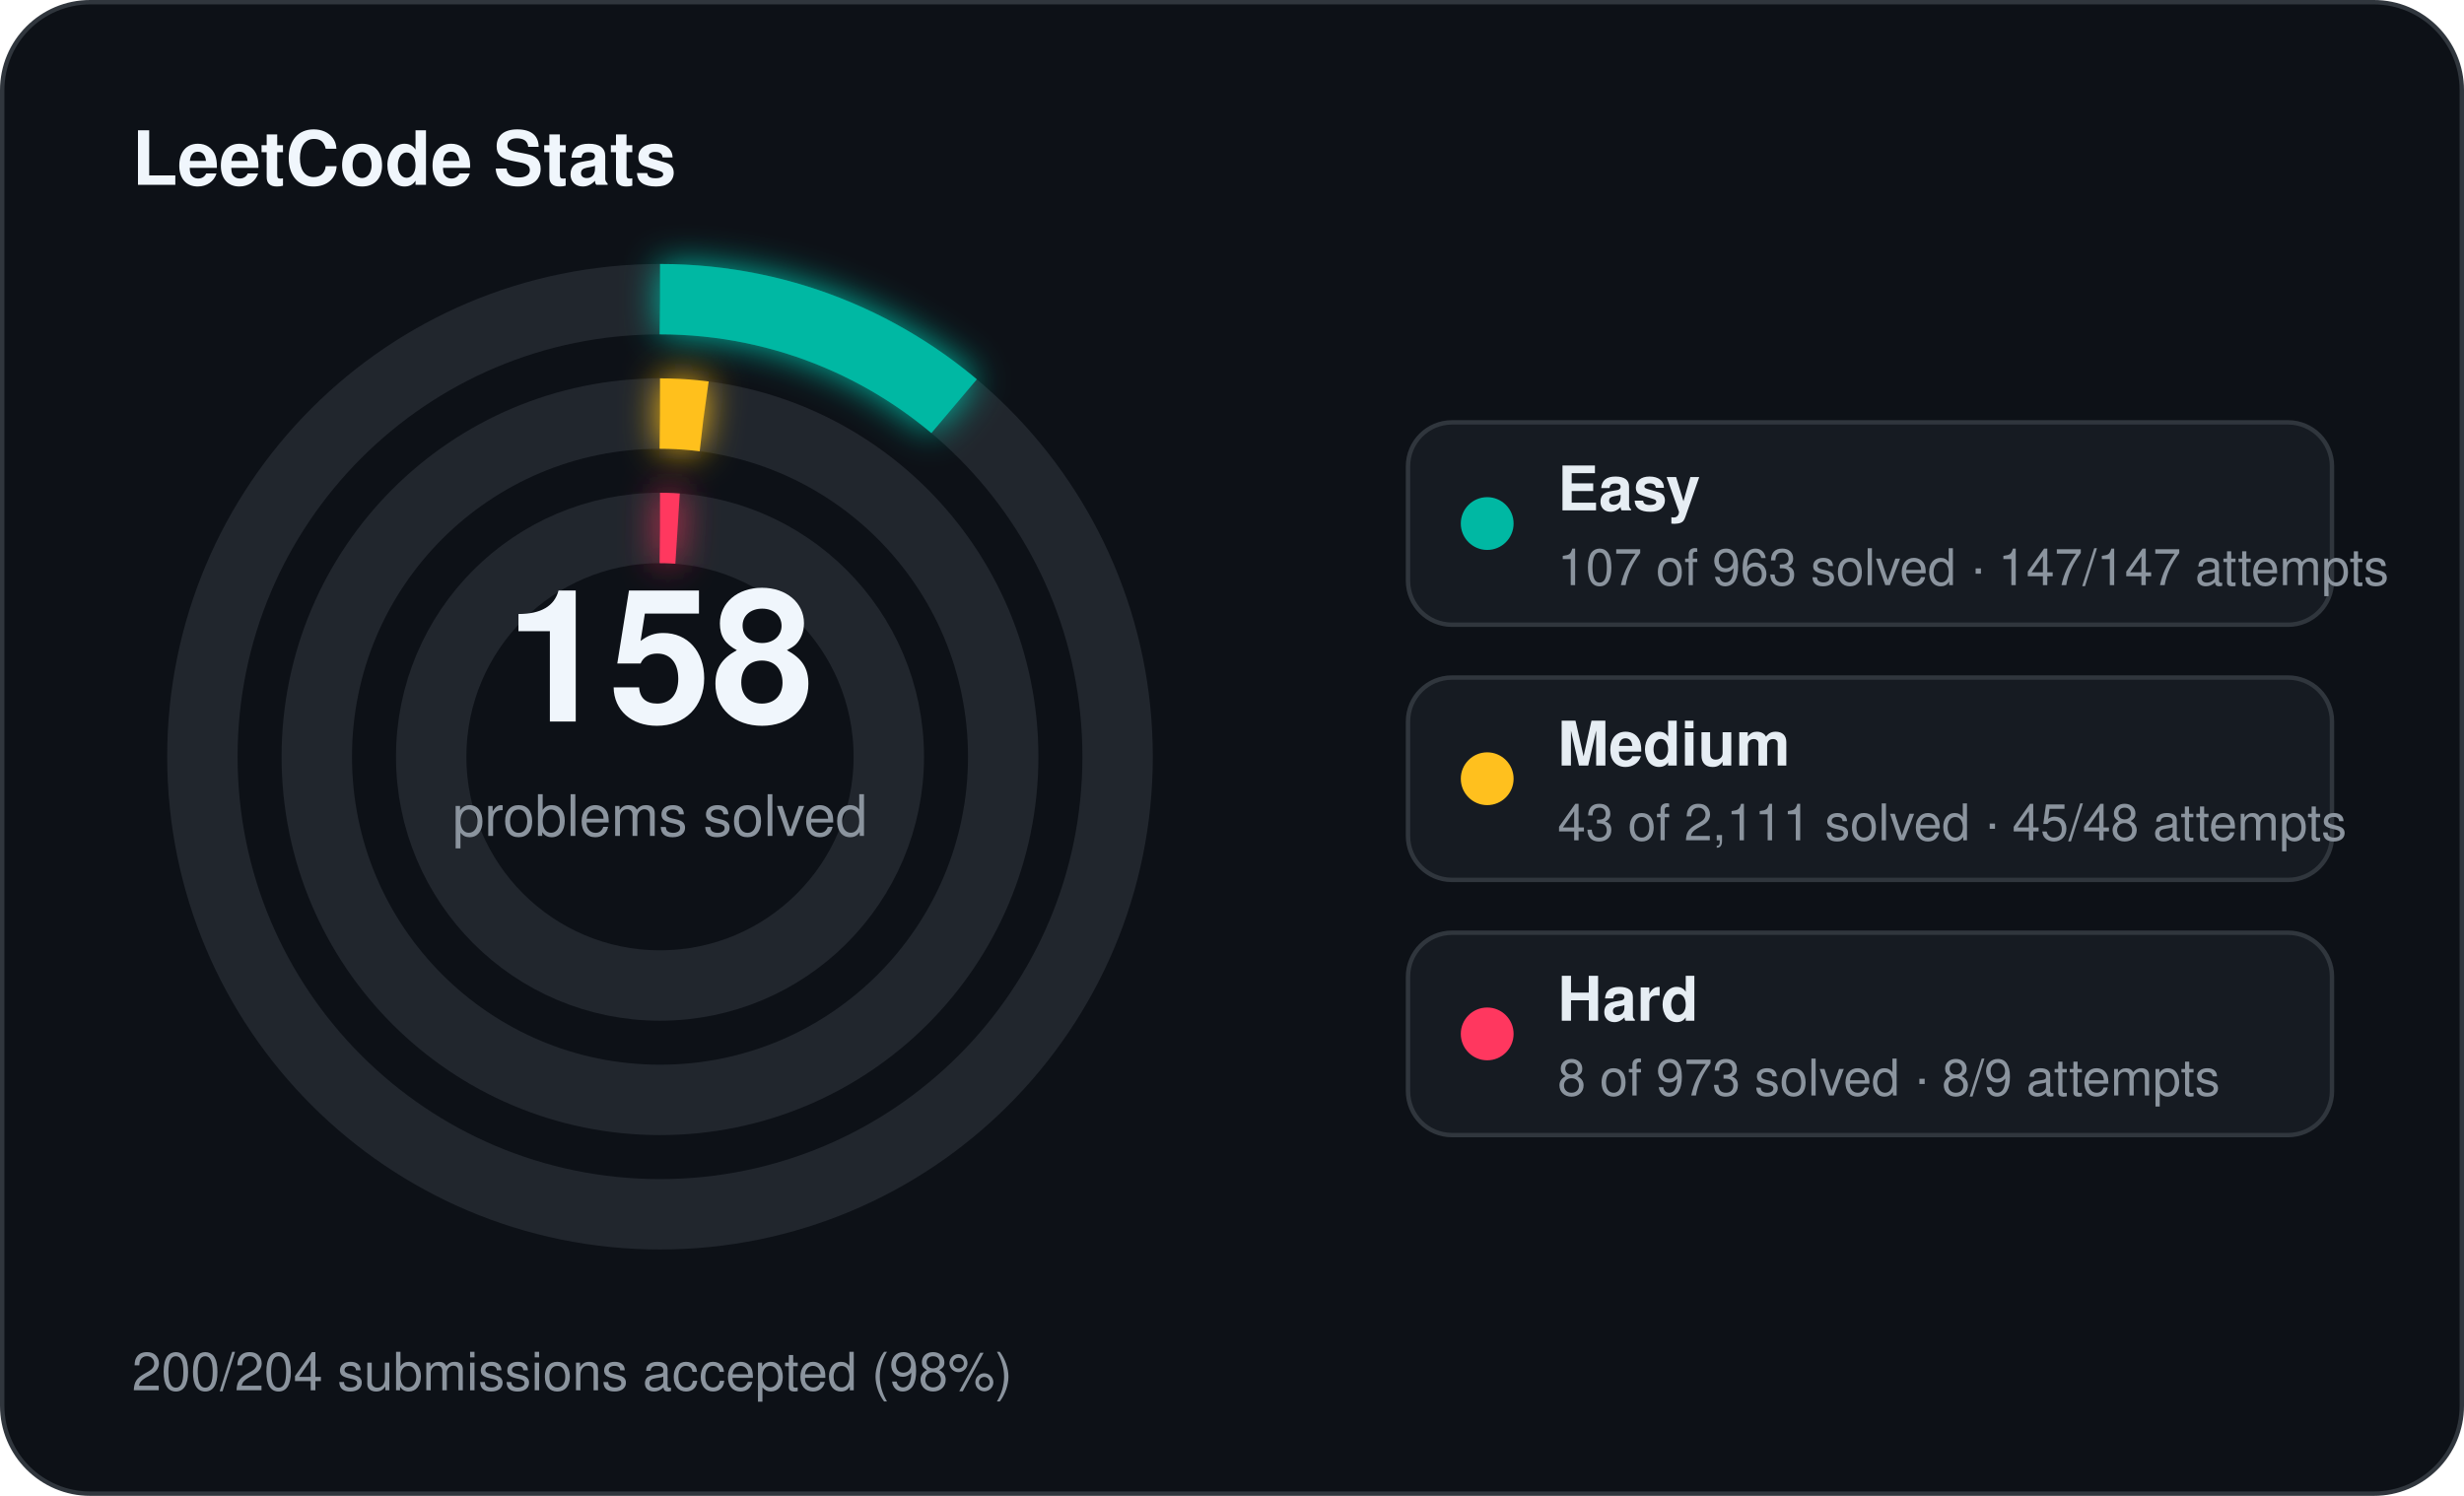
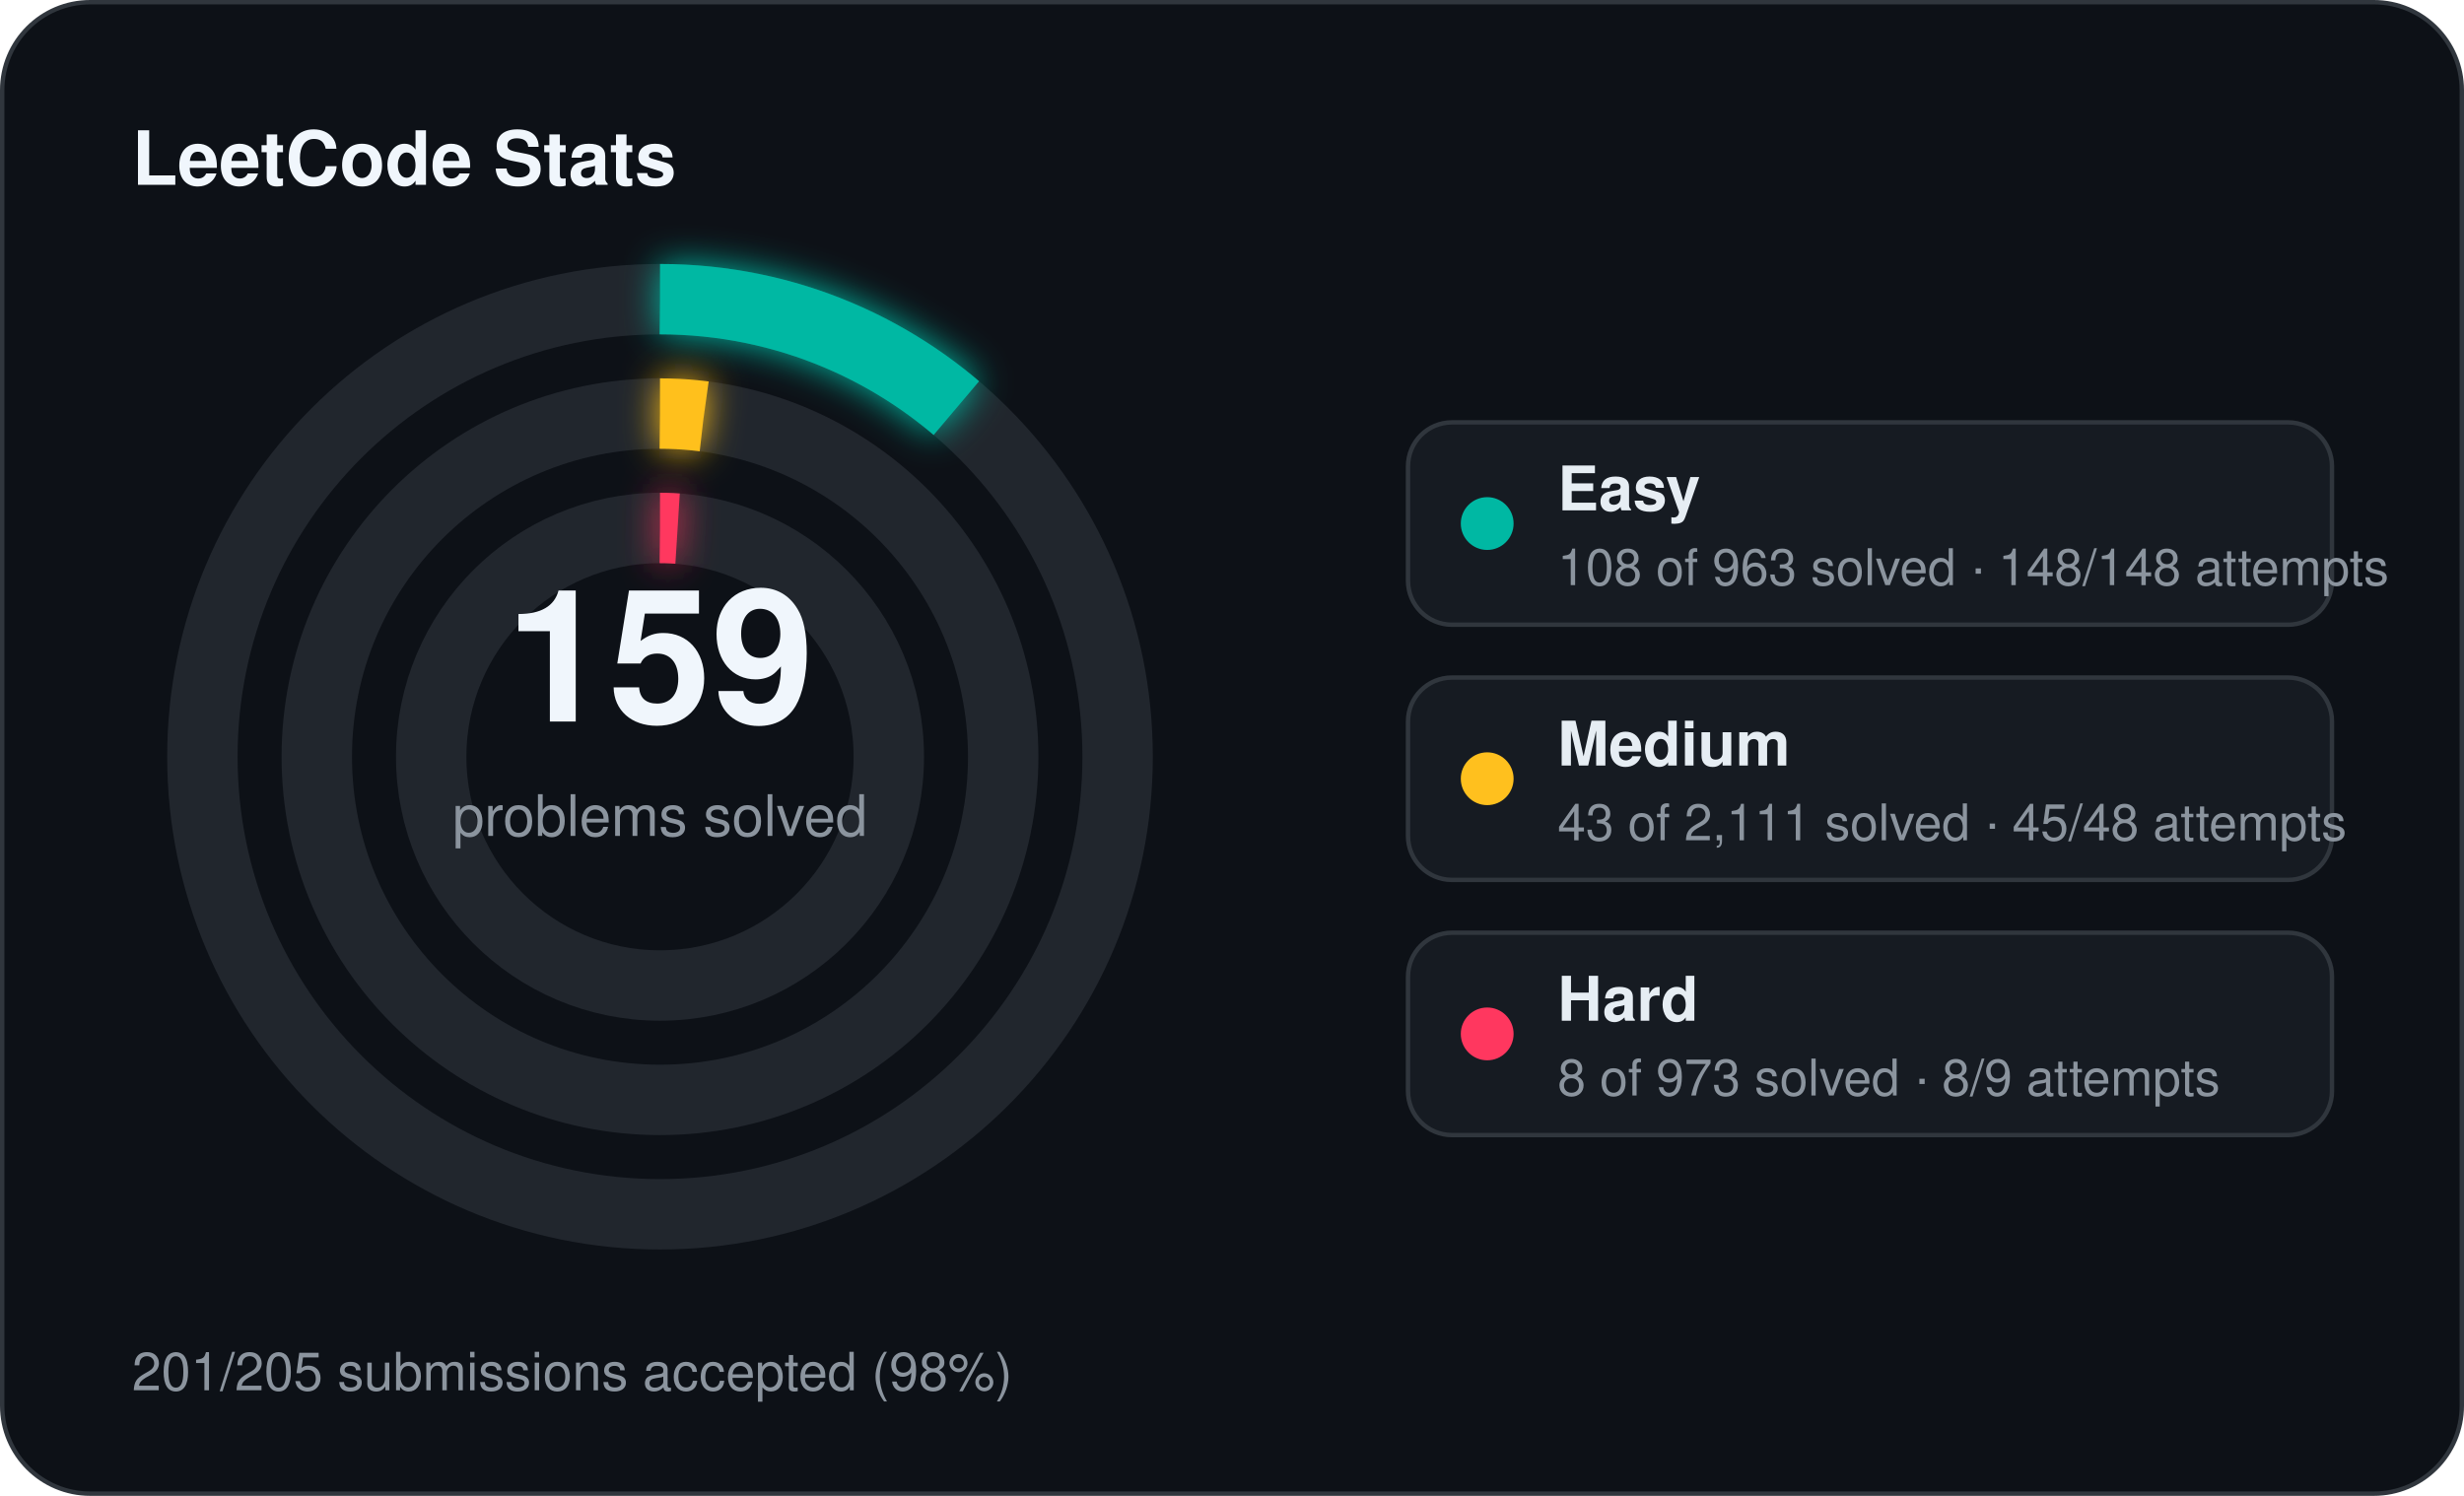
<svg xmlns="http://www.w3.org/2000/svg" width="560" height="340" viewBox="0 0 560 340">
  <defs>
    <filter id="stats-glow" x="-60%" y="-60%" width="220%" height="220%">
      <feGaussianBlur stdDeviation="4" result="blur" />
      <feMerge>
        <feMergeNode in="blur" />
        <feMergeNode in="SourceGraphic" />
      </feMerge>
    </filter>
  </defs>
  <rect x="0.5" y="0.5" width="559" height="339" rx="20" fill="#0d1117" stroke="#30363d" stroke-width="1" />
  <text x="30" y="42" fill="#f0f6fc" font-family="Segoe UI, Helvetica, Arial, sans-serif" font-size="17" font-weight="700">LeetCode Stats</text>
  <circle cx="150" cy="172" r="104" fill="none" stroke="#21262d" stroke-width="16" />
-   <circle cx="150" cy="172" r="104" fill="none" stroke="#00b8a3" stroke-width="16" stroke-linecap="butt" stroke-dasharray="72.61 653.45" transform="rotate(-90 150 172)" filter="url(#stats-glow)" />
+   <circle cx="150" cy="172" r="104" fill="none" stroke="#00b8a3" stroke-width="16" stroke-linecap="butt" stroke-dasharray="73.28 653.45" transform="rotate(-90 150 172)" filter="url(#stats-glow)" />
  <circle cx="150" cy="172" r="78" fill="none" stroke="#21262d" stroke-width="16" />
  <circle cx="150" cy="172" r="78" fill="none" stroke="#ffc01e" stroke-width="16" stroke-linecap="butt" stroke-dasharray="9.98 490.09" transform="rotate(-90 150 172)" filter="url(#stats-glow)" />
  <circle cx="150" cy="172" r="52" fill="none" stroke="#21262d" stroke-width="16" />
  <circle cx="150" cy="172" r="52" fill="none" stroke="#ff375f" stroke-width="16" stroke-linecap="butt" stroke-dasharray="4.00 326.73" transform="rotate(-90 150 172)" filter="url(#stats-glow)" />
-   <text x="150" y="164" text-anchor="middle" fill="#f0f6fc" font-family="Segoe UI, Helvetica, Arial, sans-serif" font-size="42" font-weight="700">158</text>
+   <text x="150" y="164" text-anchor="middle" fill="#f0f6fc" font-family="Segoe UI, Helvetica, Arial, sans-serif" font-size="42" font-weight="700">159</text>
  <text x="150" y="190" text-anchor="middle" fill="#8b949e" font-family="Segoe UI, Helvetica, Arial, sans-serif" font-size="13">problems solved</text>
  <rect x="320" y="96" width="210" height="46" rx="10" fill="#161b22" stroke="#30363d" stroke-width="1" />
  <circle cx="338" cy="119" r="6" fill="#00b8a3" />
  <text x="354" y="116" fill="#e6edf3" font-family="Segoe UI, Helvetica, Arial, sans-serif" font-size="14" font-weight="600">Easy</text>
-   <text x="354" y="133" fill="#8b949e" font-family="Segoe UI, Helvetica, Arial, sans-serif" font-size="11.5">107 of 963 solved · 147/147 attempts</text>
+   <text x="354" y="133" fill="#8b949e" font-family="Segoe UI, Helvetica, Arial, sans-serif" font-size="11.5">108 of 963 solved · 148/148 attempts</text>
  <rect x="320" y="154" width="210" height="46" rx="10" fill="#161b22" stroke="#30363d" stroke-width="1" />
  <circle cx="338" cy="177" r="6" fill="#ffc01e" />
  <text x="354" y="174" fill="#e6edf3" font-family="Segoe UI, Helvetica, Arial, sans-serif" font-size="14" font-weight="600">Medium</text>
  <text x="354" y="191" fill="#8b949e" font-family="Segoe UI, Helvetica, Arial, sans-serif" font-size="11.5">43 of 2,111 solved · 45/48 attempts</text>
  <rect x="320" y="212" width="210" height="46" rx="10" fill="#161b22" stroke="#30363d" stroke-width="1" />
  <circle cx="338" cy="235" r="6" fill="#ff375f" />
  <text x="354" y="232" fill="#e6edf3" font-family="Segoe UI, Helvetica, Arial, sans-serif" font-size="14" font-weight="600">Hard</text>
  <text x="354" y="249" fill="#8b949e" font-family="Segoe UI, Helvetica, Arial, sans-serif" font-size="11.5">8 of 973 solved · 8/9 attempts</text>
-   <text x="30" y="316" fill="#8b949e" font-family="Segoe UI, Helvetica, Arial, sans-serif" font-size="12">200/204 submissions accepted (98%)</text>
+   <text x="30" y="316" fill="#8b949e" font-family="Segoe UI, Helvetica, Arial, sans-serif" font-size="12">201/205 submissions accepted (98%)</text>
</svg>
